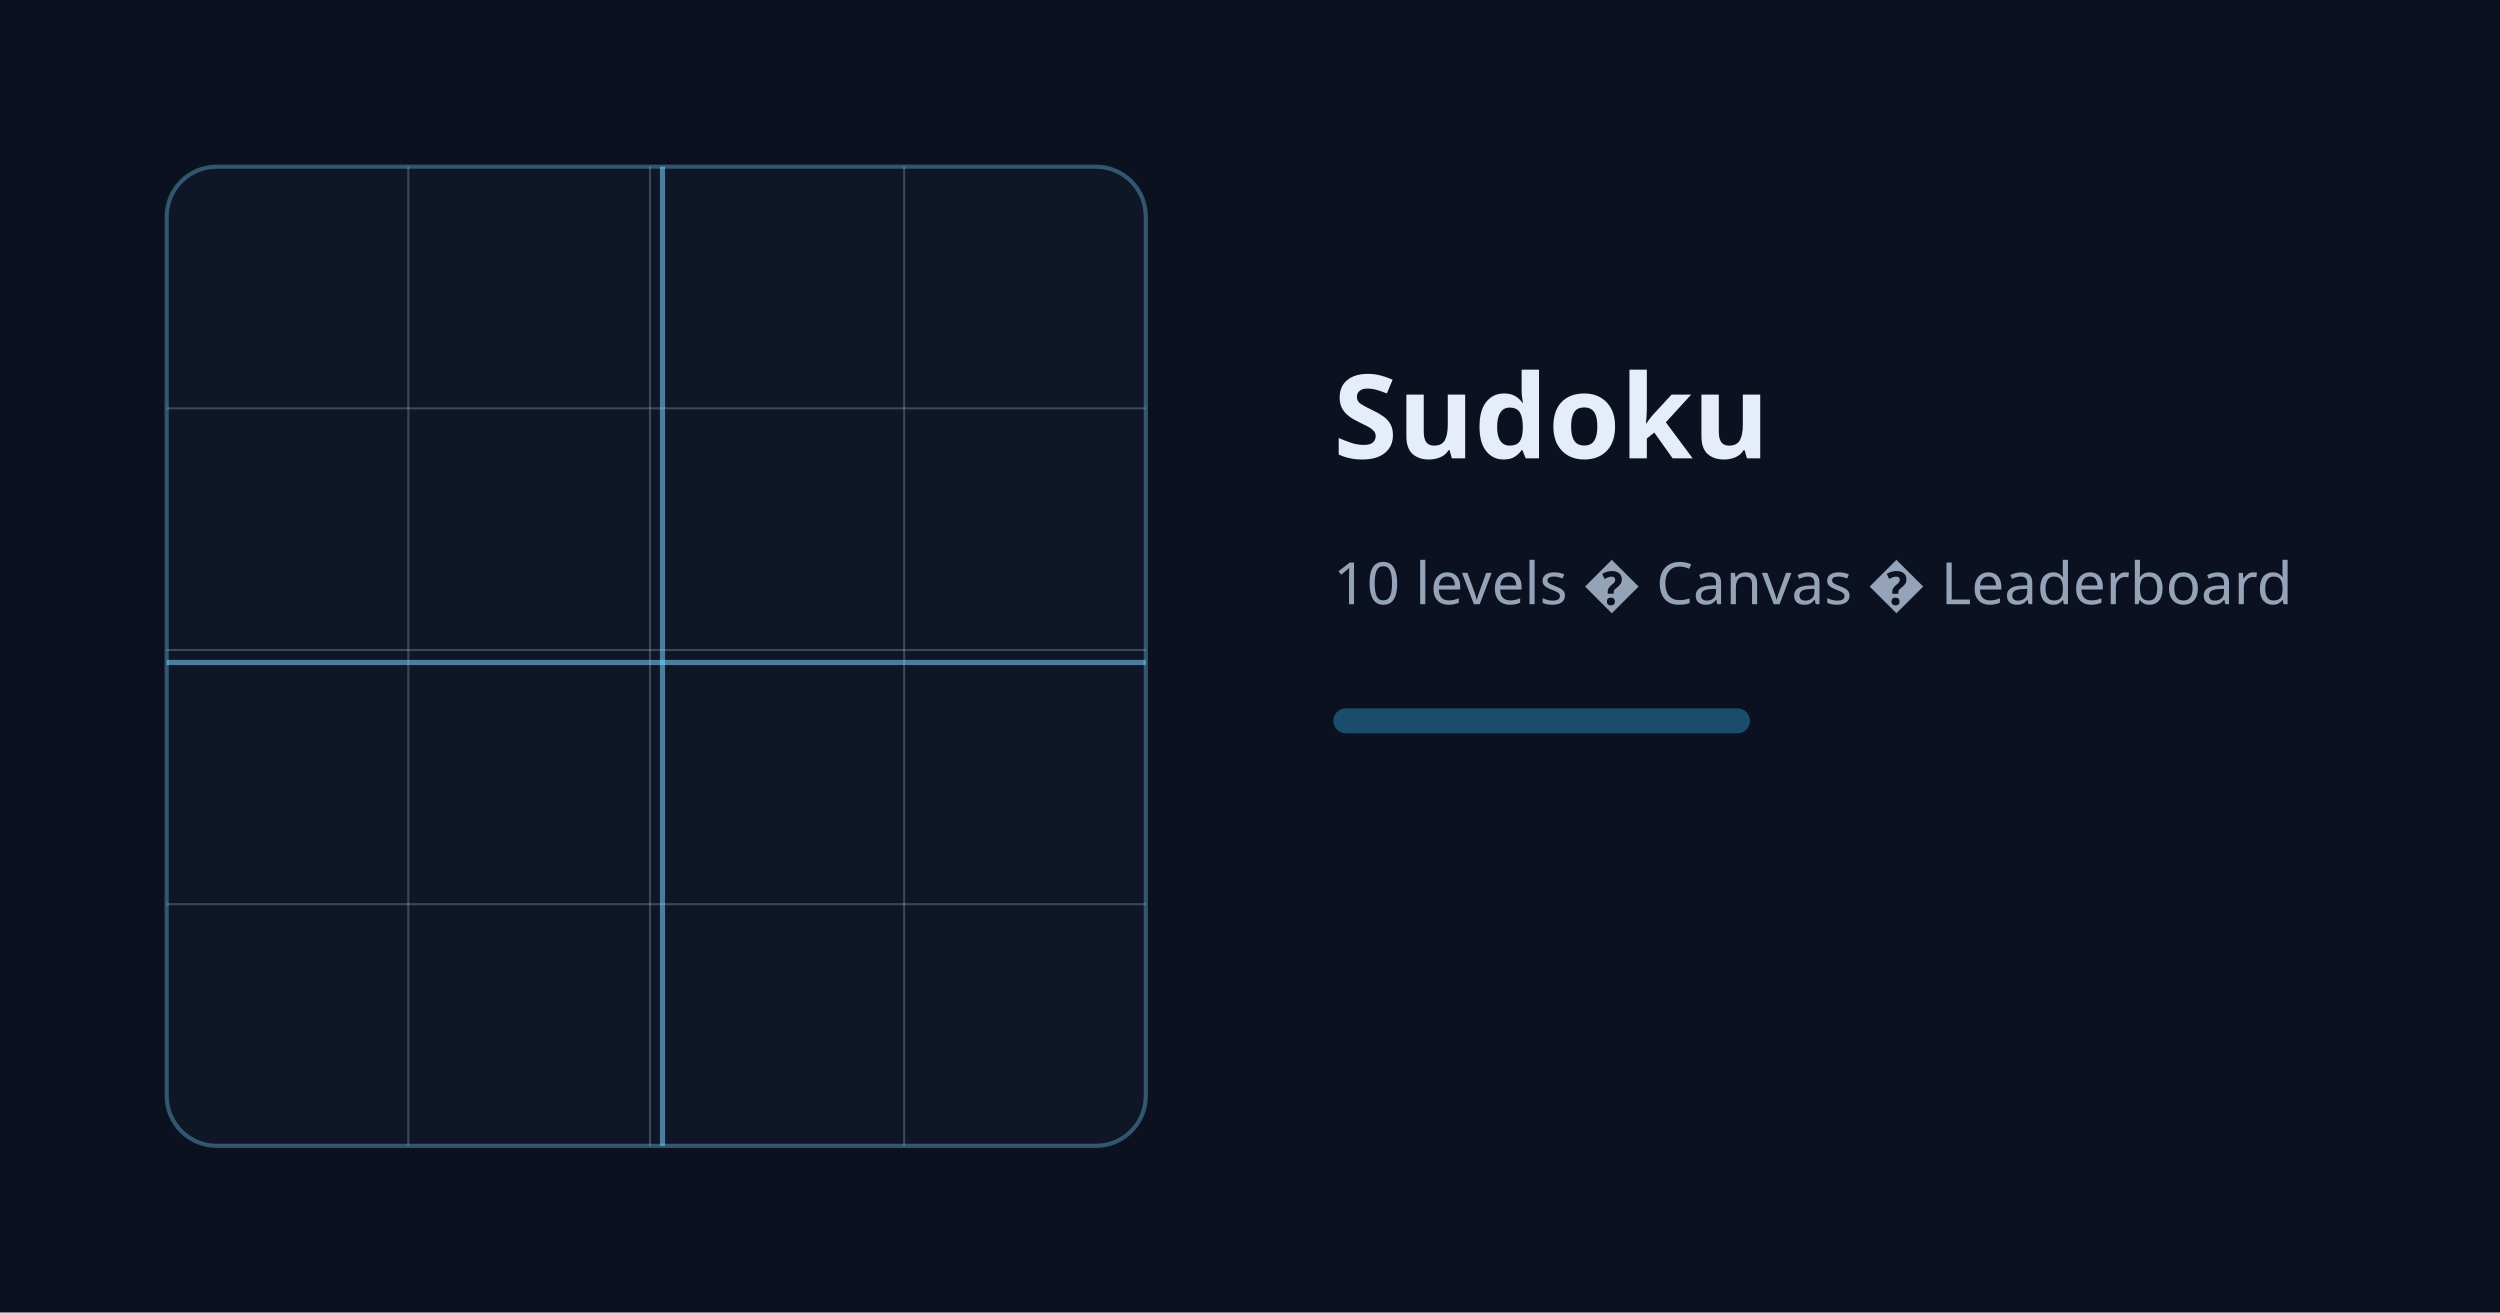
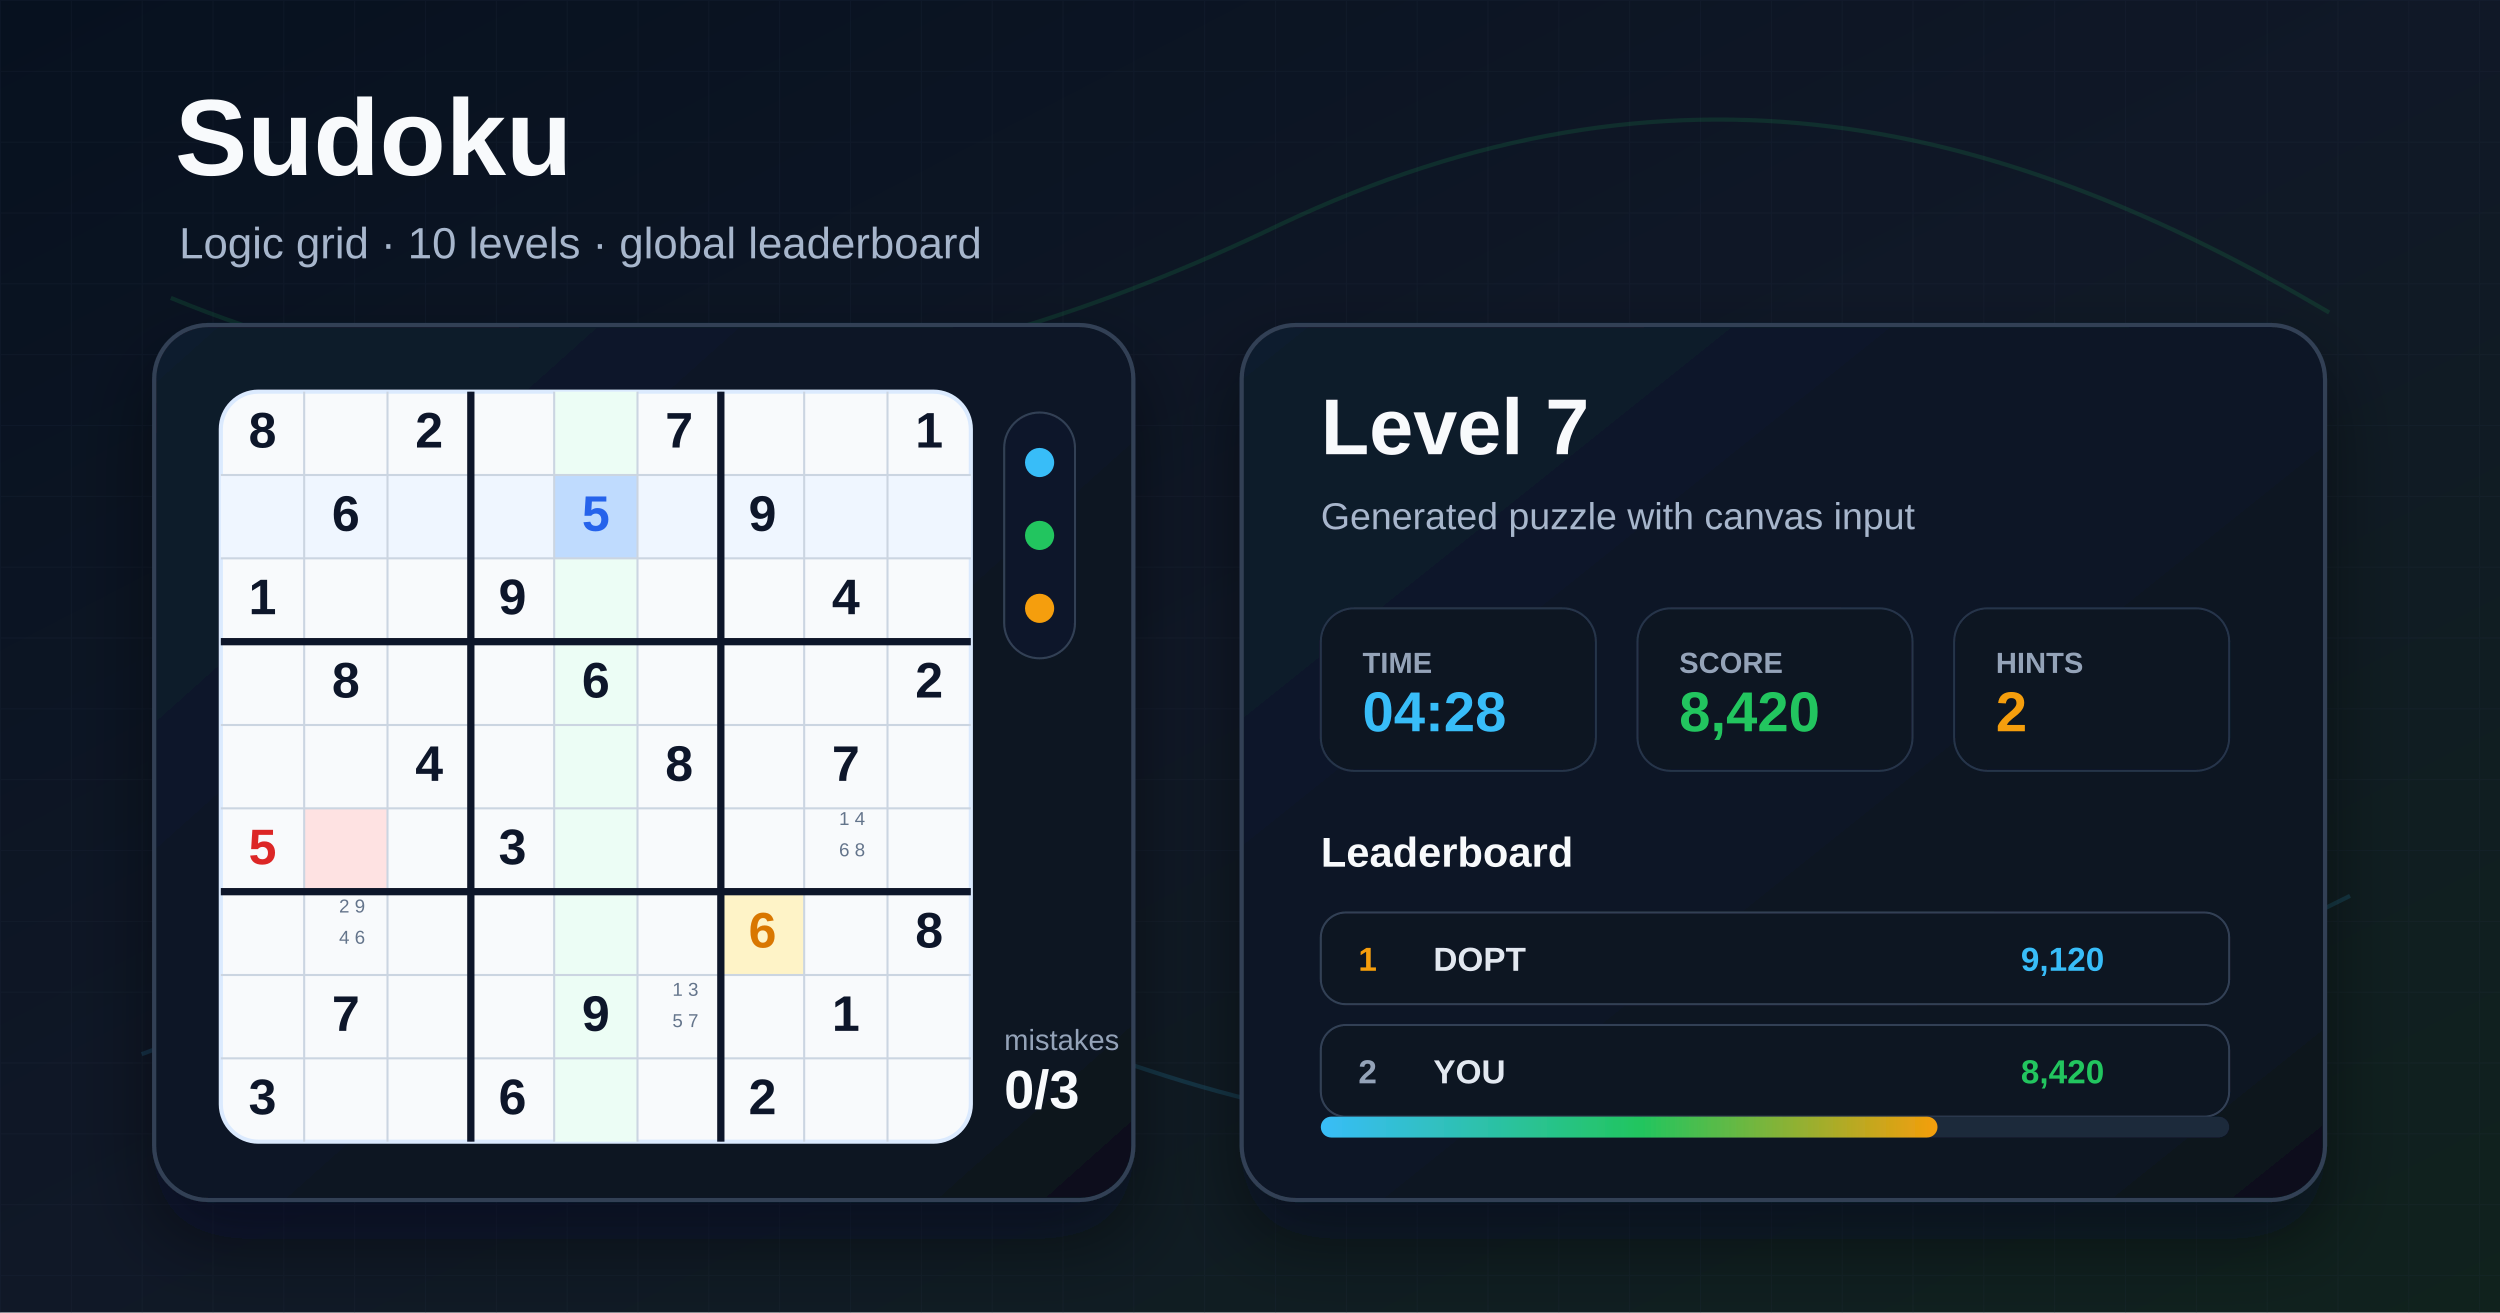
- <svg xmlns="http://www.w3.org/2000/svg" width="1200" height="630" viewBox="0 0 1200 630" fill="none">
-   <rect width="1200" height="630" fill="#0b1120" />
-   <rect x="80" y="80" width="470" height="470" rx="24" fill="rgba(15,23,42,0.9)" stroke="rgba(125,211,252,0.35)" stroke-width="2" />
-   <g stroke="rgba(148,163,184,0.35)" stroke-width="1">
-     <line x1="196" y1="80" x2="196" y2="550" />
-     <line x1="312" y1="80" x2="312" y2="550" />
-     <line x1="434" y1="80" x2="434" y2="550" />
-     <line x1="80" y1="196" x2="550" y2="196" />
-     <line x1="80" y1="312" x2="550" y2="312" />
-     <line x1="80" y1="434" x2="550" y2="434" />
+ <svg xmlns="http://www.w3.org/2000/svg" width="1200" height="630" viewBox="0 0 1200 630" role="img" aria-labelledby="title desc">
+   <defs>
+     <linearGradient id="bg" x1="0" y1="0" x2="1" y2="1">
+       <stop offset="0" stop-color="#07111f" />
+       <stop offset="0.5" stop-color="#101827" />
+       <stop offset="1" stop-color="#10221d" />
+     </linearGradient>
+     <linearGradient id="card" x1="0" y1="0" x2="1" y2="1">
+       <stop offset="0" stop-color="#111c2d" />
+       <stop offset="1" stop-color="#09111e" />
+     </linearGradient>
+     <linearGradient id="accent" x1="0" y1="0" x2="1" y2="0">
+       <stop offset="0" stop-color="#38bdf8" />
+       <stop offset="0.52" stop-color="#22c55e" />
+       <stop offset="1" stop-color="#f59e0b" />
+     </linearGradient>
+     <filter id="shadow" x="-20%" y="-20%" width="140%" height="140%">
+       <feDropShadow dx="0" dy="18" stdDeviation="18" flood-color="#020617" flood-opacity="0.45" />
+     </filter>
+     <pattern id="microGrid" width="34" height="34" patternUnits="userSpaceOnUse">
+       <path d="M34 0H0V34" fill="none" stroke="#26344a" stroke-width="1" opacity="0.45" />
+     </pattern>
+   </defs>
+   <rect width="1200" height="630" fill="url(#bg)" />
+   <rect width="1200" height="630" fill="url(#microGrid)" opacity="0.36" />
+   <path d="M68 506C254 436 394 462 552 514C728 572 892 548 1128 430" fill="none" stroke="#38bdf8" stroke-width="2" stroke-opacity="0.16" />
+   <path d="M82 143C264 218 444 190 614 108C804 18 962 58 1118 150" fill="none" stroke="#22c55e" stroke-width="2" stroke-opacity="0.14" />
+   <g font-family="Segoe UI, Pretendard, Apple SD Gothic Neo, Arial, sans-serif">
+     <text x="84" y="84" fill="#f8fafc" font-size="52" font-weight="800">Sudoku</text>
+     <text x="86" y="124" fill="#a7b6cc" font-size="21">Logic grid · 10 levels · global leaderboard</text>
  </g>
-   <g stroke="rgba(125,211,252,0.55)" stroke-width="2.5">
-     <line x1="318" y1="80" x2="318" y2="550" />
-     <line x1="80" y1="318" x2="550" y2="318" />
+   <g transform="translate(74 156)" filter="url(#shadow)">
+     <rect width="470" height="420" rx="26" fill="url(#card)" stroke="#334155" stroke-width="2" />
+     <rect x="32" y="32" width="360" height="360" rx="18" fill="#f8fafc" stroke="#dbeafe" stroke-width="2" />
+     <g>
+       <rect x="32" y="72" width="360" height="40" fill="#eff6ff" />
+       <rect x="192" y="32" width="40" height="360" fill="#ecfdf5" />
+       <rect x="192" y="72" width="40" height="40" fill="#bfdbfe" />
+       <rect x="272" y="272" width="40" height="40" fill="#fef3c7" />
+       <rect x="72" y="232" width="40" height="40" fill="#fee2e2" />
+     </g>
+     <g stroke="#cbd5e1" stroke-width="1">
+       <path d="M72 32V392M112 32V392M152 32V392M192 32V392M232 32V392M272 32V392M312 32V392M352 32V392" />
+       <path d="M32 72H392M32 112H392M32 152H392M32 192H392M32 232H392M32 272H392M32 312H392M32 352H392" />
+     </g>
+     <g stroke="#0f172a" stroke-width="3.5">
+       <path d="M152 32V392M272 32V392" />
+       <path d="M32 152H392M32 272H392" />
+     </g>
+     <g font-family="Segoe UI, Pretendard, Arial, sans-serif" font-size="24" font-weight="800" text-anchor="middle" dominant-baseline="middle">
+       <text x="52" y="52" fill="#0f172a">8</text>
+       <text x="132" y="52" fill="#0f172a">2</text>
+       <text x="252" y="52" fill="#0f172a">7</text>
+       <text x="372" y="52" fill="#0f172a">1</text>
+       <text x="92" y="92" fill="#0f172a">6</text>
+       <text x="212" y="92" fill="#2563eb">5</text>
+       <text x="292" y="92" fill="#0f172a">9</text>
+       <text x="52" y="132" fill="#0f172a">1</text>
+       <text x="172" y="132" fill="#0f172a">9</text>
+       <text x="332" y="132" fill="#0f172a">4</text>
+       <text x="92" y="172" fill="#0f172a">8</text>
+       <text x="212" y="172" fill="#0f172a">6</text>
+       <text x="372" y="172" fill="#0f172a">2</text>
+       <text x="132" y="212" fill="#0f172a">4</text>
+       <text x="252" y="212" fill="#0f172a">8</text>
+       <text x="332" y="212" fill="#0f172a">7</text>
+       <text x="52" y="252" fill="#dc2626">5</text>
+       <text x="172" y="252" fill="#0f172a">3</text>
+       <text x="292" y="292" fill="#d97706">6</text>
+       <text x="372" y="292" fill="#0f172a">8</text>
+       <text x="92" y="332" fill="#0f172a">7</text>
+       <text x="212" y="332" fill="#0f172a">9</text>
+       <text x="332" y="332" fill="#0f172a">1</text>
+       <text x="52" y="372" fill="#0f172a">3</text>
+       <text x="172" y="372" fill="#0f172a">6</text>
+       <text x="292" y="372" fill="#0f172a">2</text>
+     </g>
+     <g font-family="Segoe UI, Pretendard, Arial, sans-serif" font-size="9" fill="#64748b" text-anchor="middle">
+       <text x="335" y="240">1 4</text>
+       <text x="335" y="255">6 8</text>
+       <text x="95" y="282">2 9</text>
+       <text x="95" y="297">4 6</text>
+       <text x="255" y="322">1 3</text>
+       <text x="255" y="337">5 7</text>
+     </g>
+     <rect x="408" y="42" width="34" height="118" rx="17" fill="#0f172a" stroke="#334155" />
+     <circle cx="425" cy="66" r="7" fill="#38bdf8" />
+     <circle cx="425" cy="101" r="7" fill="#22c55e" />
+     <circle cx="425" cy="136" r="7" fill="#f59e0b" />
+     <text x="408" y="348" fill="#94a3b8" font-family="Segoe UI, Pretendard, Arial, sans-serif" font-size="14">mistakes</text>
+     <text x="408" y="376" fill="#f8fafc" font-family="Segoe UI, Pretendard, Arial, sans-serif" font-size="26" font-weight="800">0/3</text>
  </g>
-   <text x="640" y="220" fill="#e5eef8" font-family="Segoe UI, Pretendard, sans-serif" font-size="56" font-weight="700">Sudoku</text>
-   <text x="640" y="290" fill="#94a3b8" font-family="Segoe UI, Pretendard, sans-serif" font-size="28">10 levels � Canvas � Leaderboard</text>
-   <rect x="640" y="340" width="200" height="12" rx="6" fill="rgba(56,189,248,0.35)" />
+   <g transform="translate(596 156)" filter="url(#shadow)" font-family="Segoe UI, Pretendard, Apple SD Gothic Neo, Arial, sans-serif">
+     <rect width="520" height="420" rx="26" fill="url(#card)" stroke="#334155" stroke-width="2" />
+     <text x="38" y="62" fill="#f8fafc" font-size="38" font-weight="800">Level 7</text>
+     <text x="38" y="98" fill="#a7b6cc" font-size="18">Generated puzzle with canvas input</text>
+     <g transform="translate(38 136)">
+       <rect width="132" height="78" rx="16" fill="#0b1220" stroke="#26344a" />
+       <text x="20" y="31" fill="#94a3b8" font-size="14" font-weight="700">TIME</text>
+       <text x="20" y="59" fill="#38bdf8" font-size="27" font-weight="800">04:28</text>
+     </g>
+     <g transform="translate(190 136)">
+       <rect width="132" height="78" rx="16" fill="#0b1220" stroke="#26344a" />
+       <text x="20" y="31" fill="#94a3b8" font-size="14" font-weight="700">SCORE</text>
+       <text x="20" y="59" fill="#22c55e" font-size="27" font-weight="800">8,420</text>
+     </g>
+     <g transform="translate(342 136)">
+       <rect width="132" height="78" rx="16" fill="#0b1220" stroke="#26344a" />
+       <text x="20" y="31" fill="#94a3b8" font-size="14" font-weight="700">HINTS</text>
+       <text x="20" y="59" fill="#f59e0b" font-size="27" font-weight="800">2</text>
+     </g>
+     <text x="38" y="260" fill="#f8fafc" font-size="20" font-weight="800">Leaderboard</text>
+     <g transform="translate(38 282)" font-size="16">
+       <rect width="436" height="44" rx="12" fill="#0b1220" stroke="#334155" />
+       <text x="18" y="28" fill="#f59e0b" font-weight="800">1</text>
+       <text x="54" y="28" fill="#e2e8f0" font-weight="700">DOPT</text>
+       <text x="336" y="28" fill="#38bdf8" font-weight="800">9,120</text>
+       <rect y="54" width="436" height="44" rx="12" fill="#0b1220" stroke="#334155" />
+       <text x="18" y="82" fill="#94a3b8" font-weight="800">2</text>
+       <text x="54" y="82" fill="#e2e8f0" font-weight="700">YOU</text>
+       <text x="336" y="82" fill="#22c55e" font-weight="800">8,420</text>
+     </g>
+     <rect x="38" y="380" width="436" height="10" rx="5" fill="#1e293b" />
+     <rect x="38" y="380" width="296" height="10" rx="5" fill="url(#accent)" />
+   </g>
</svg>
